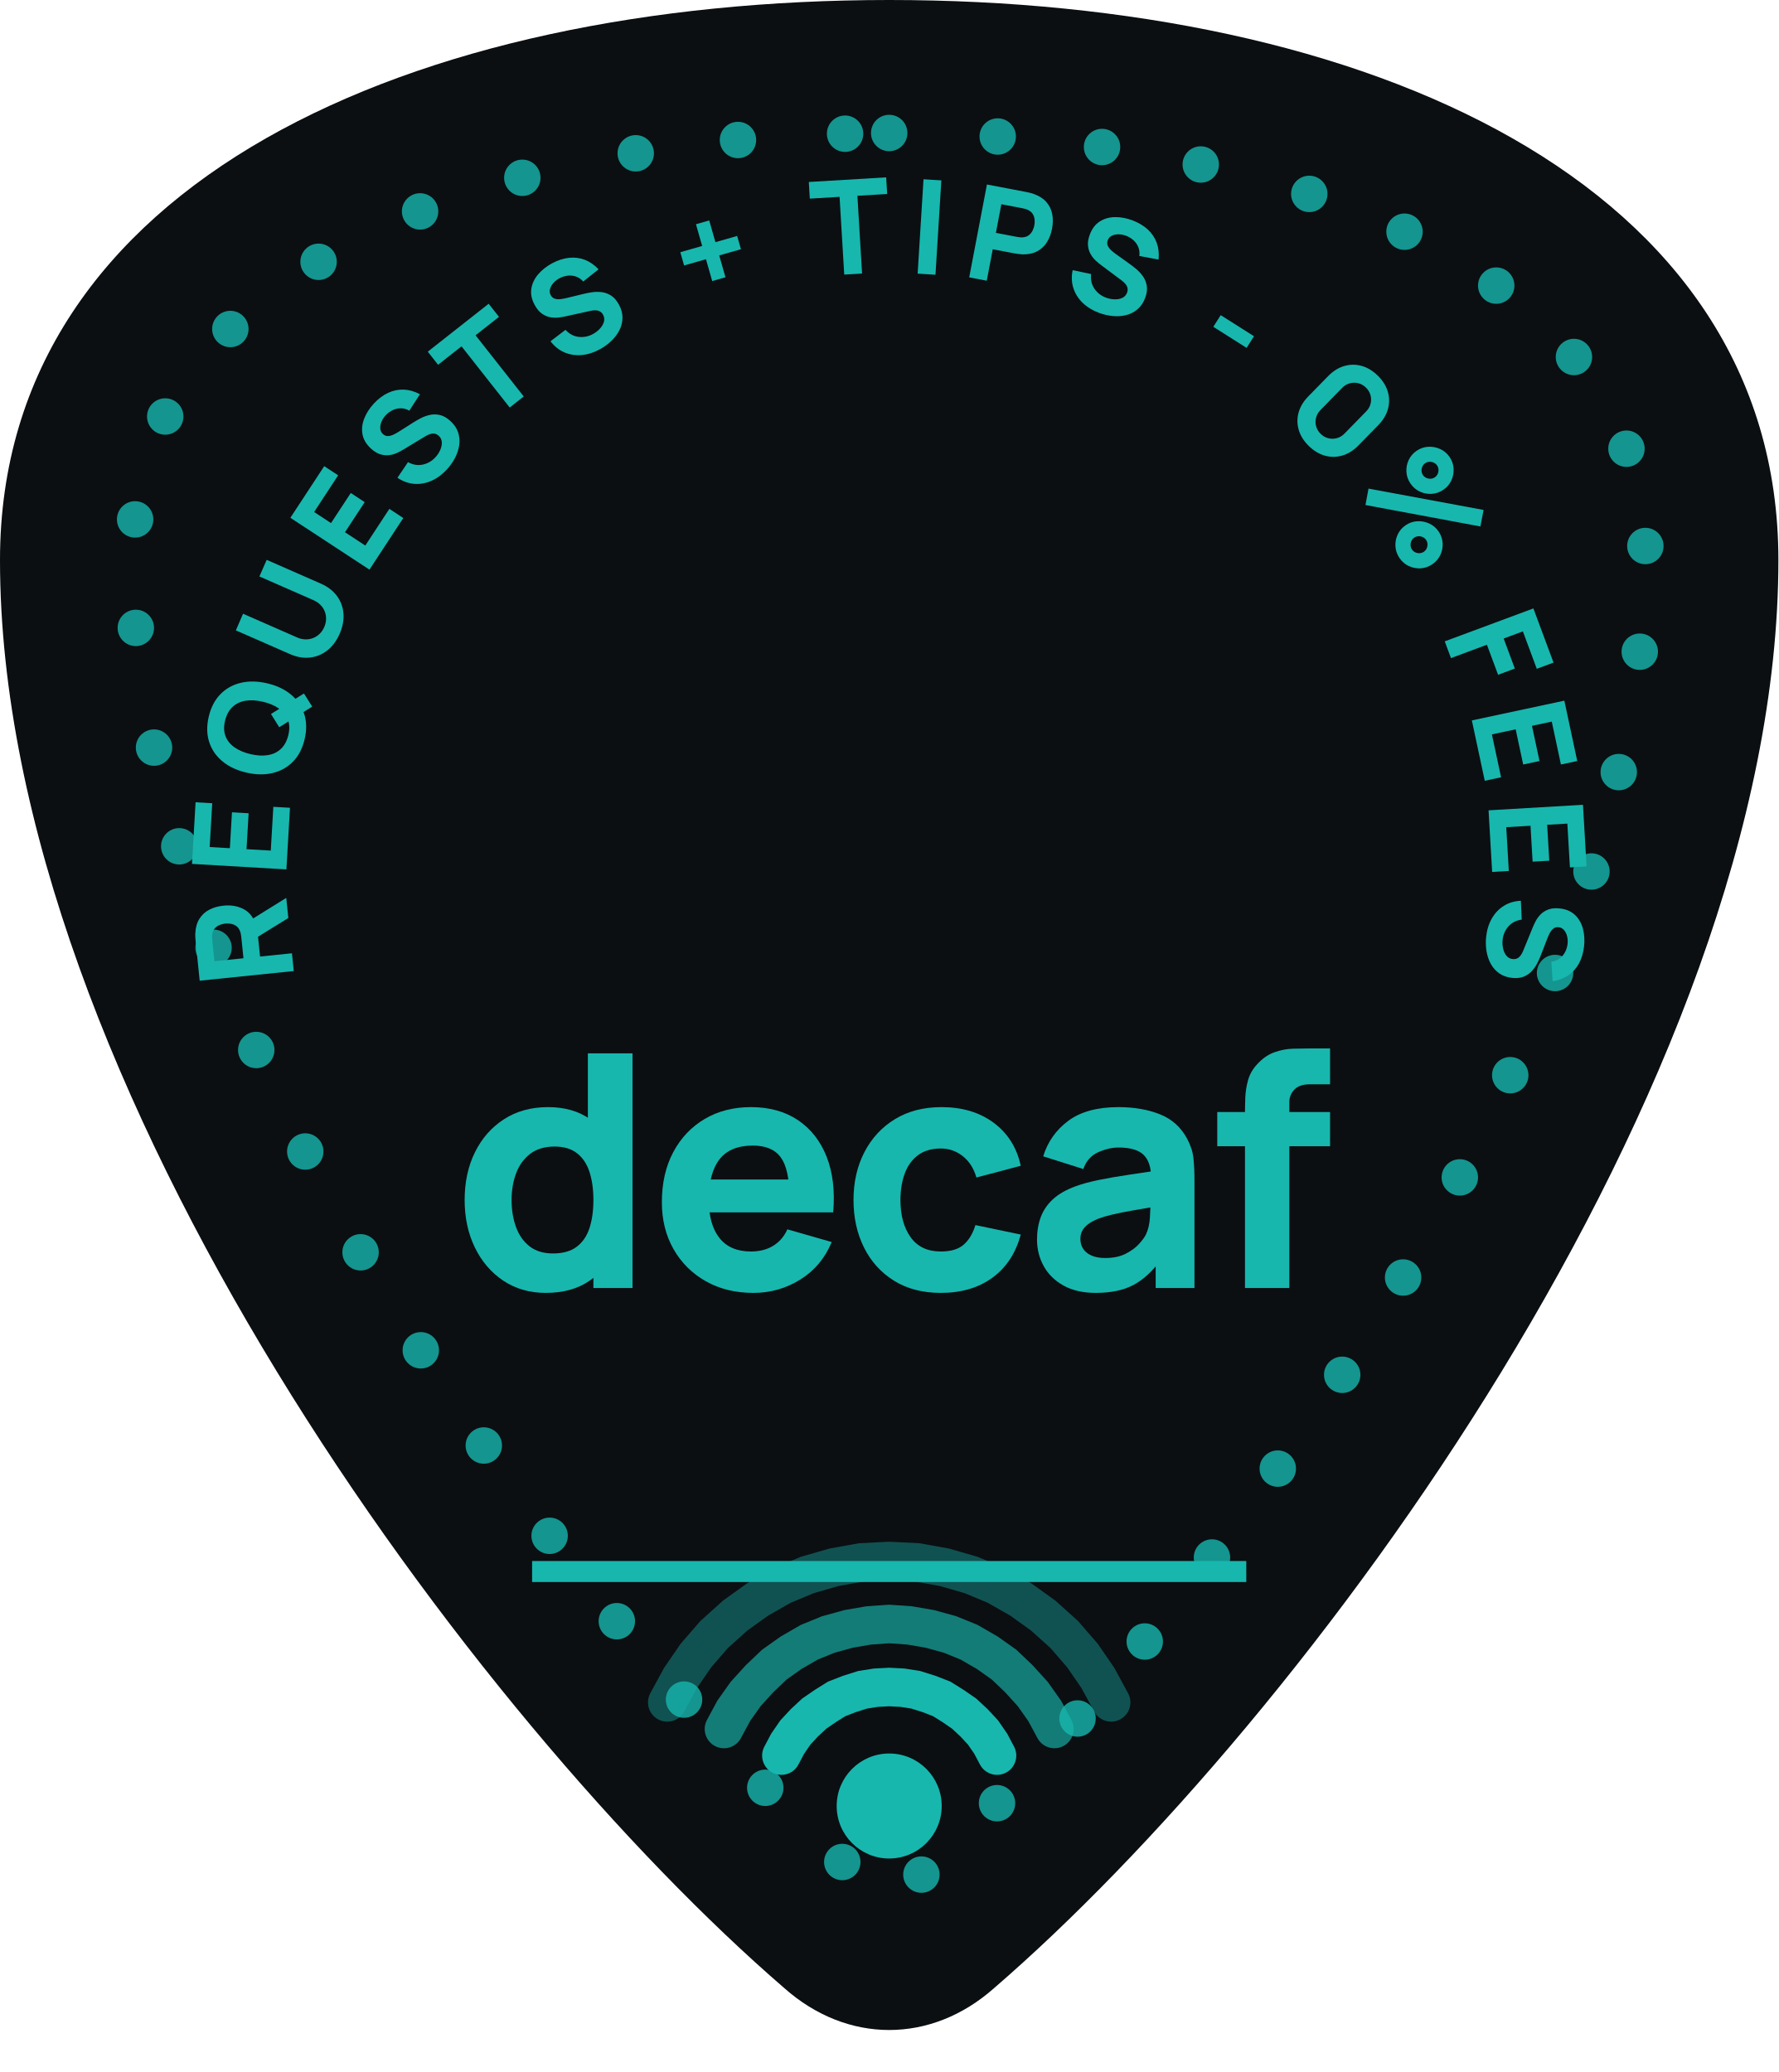
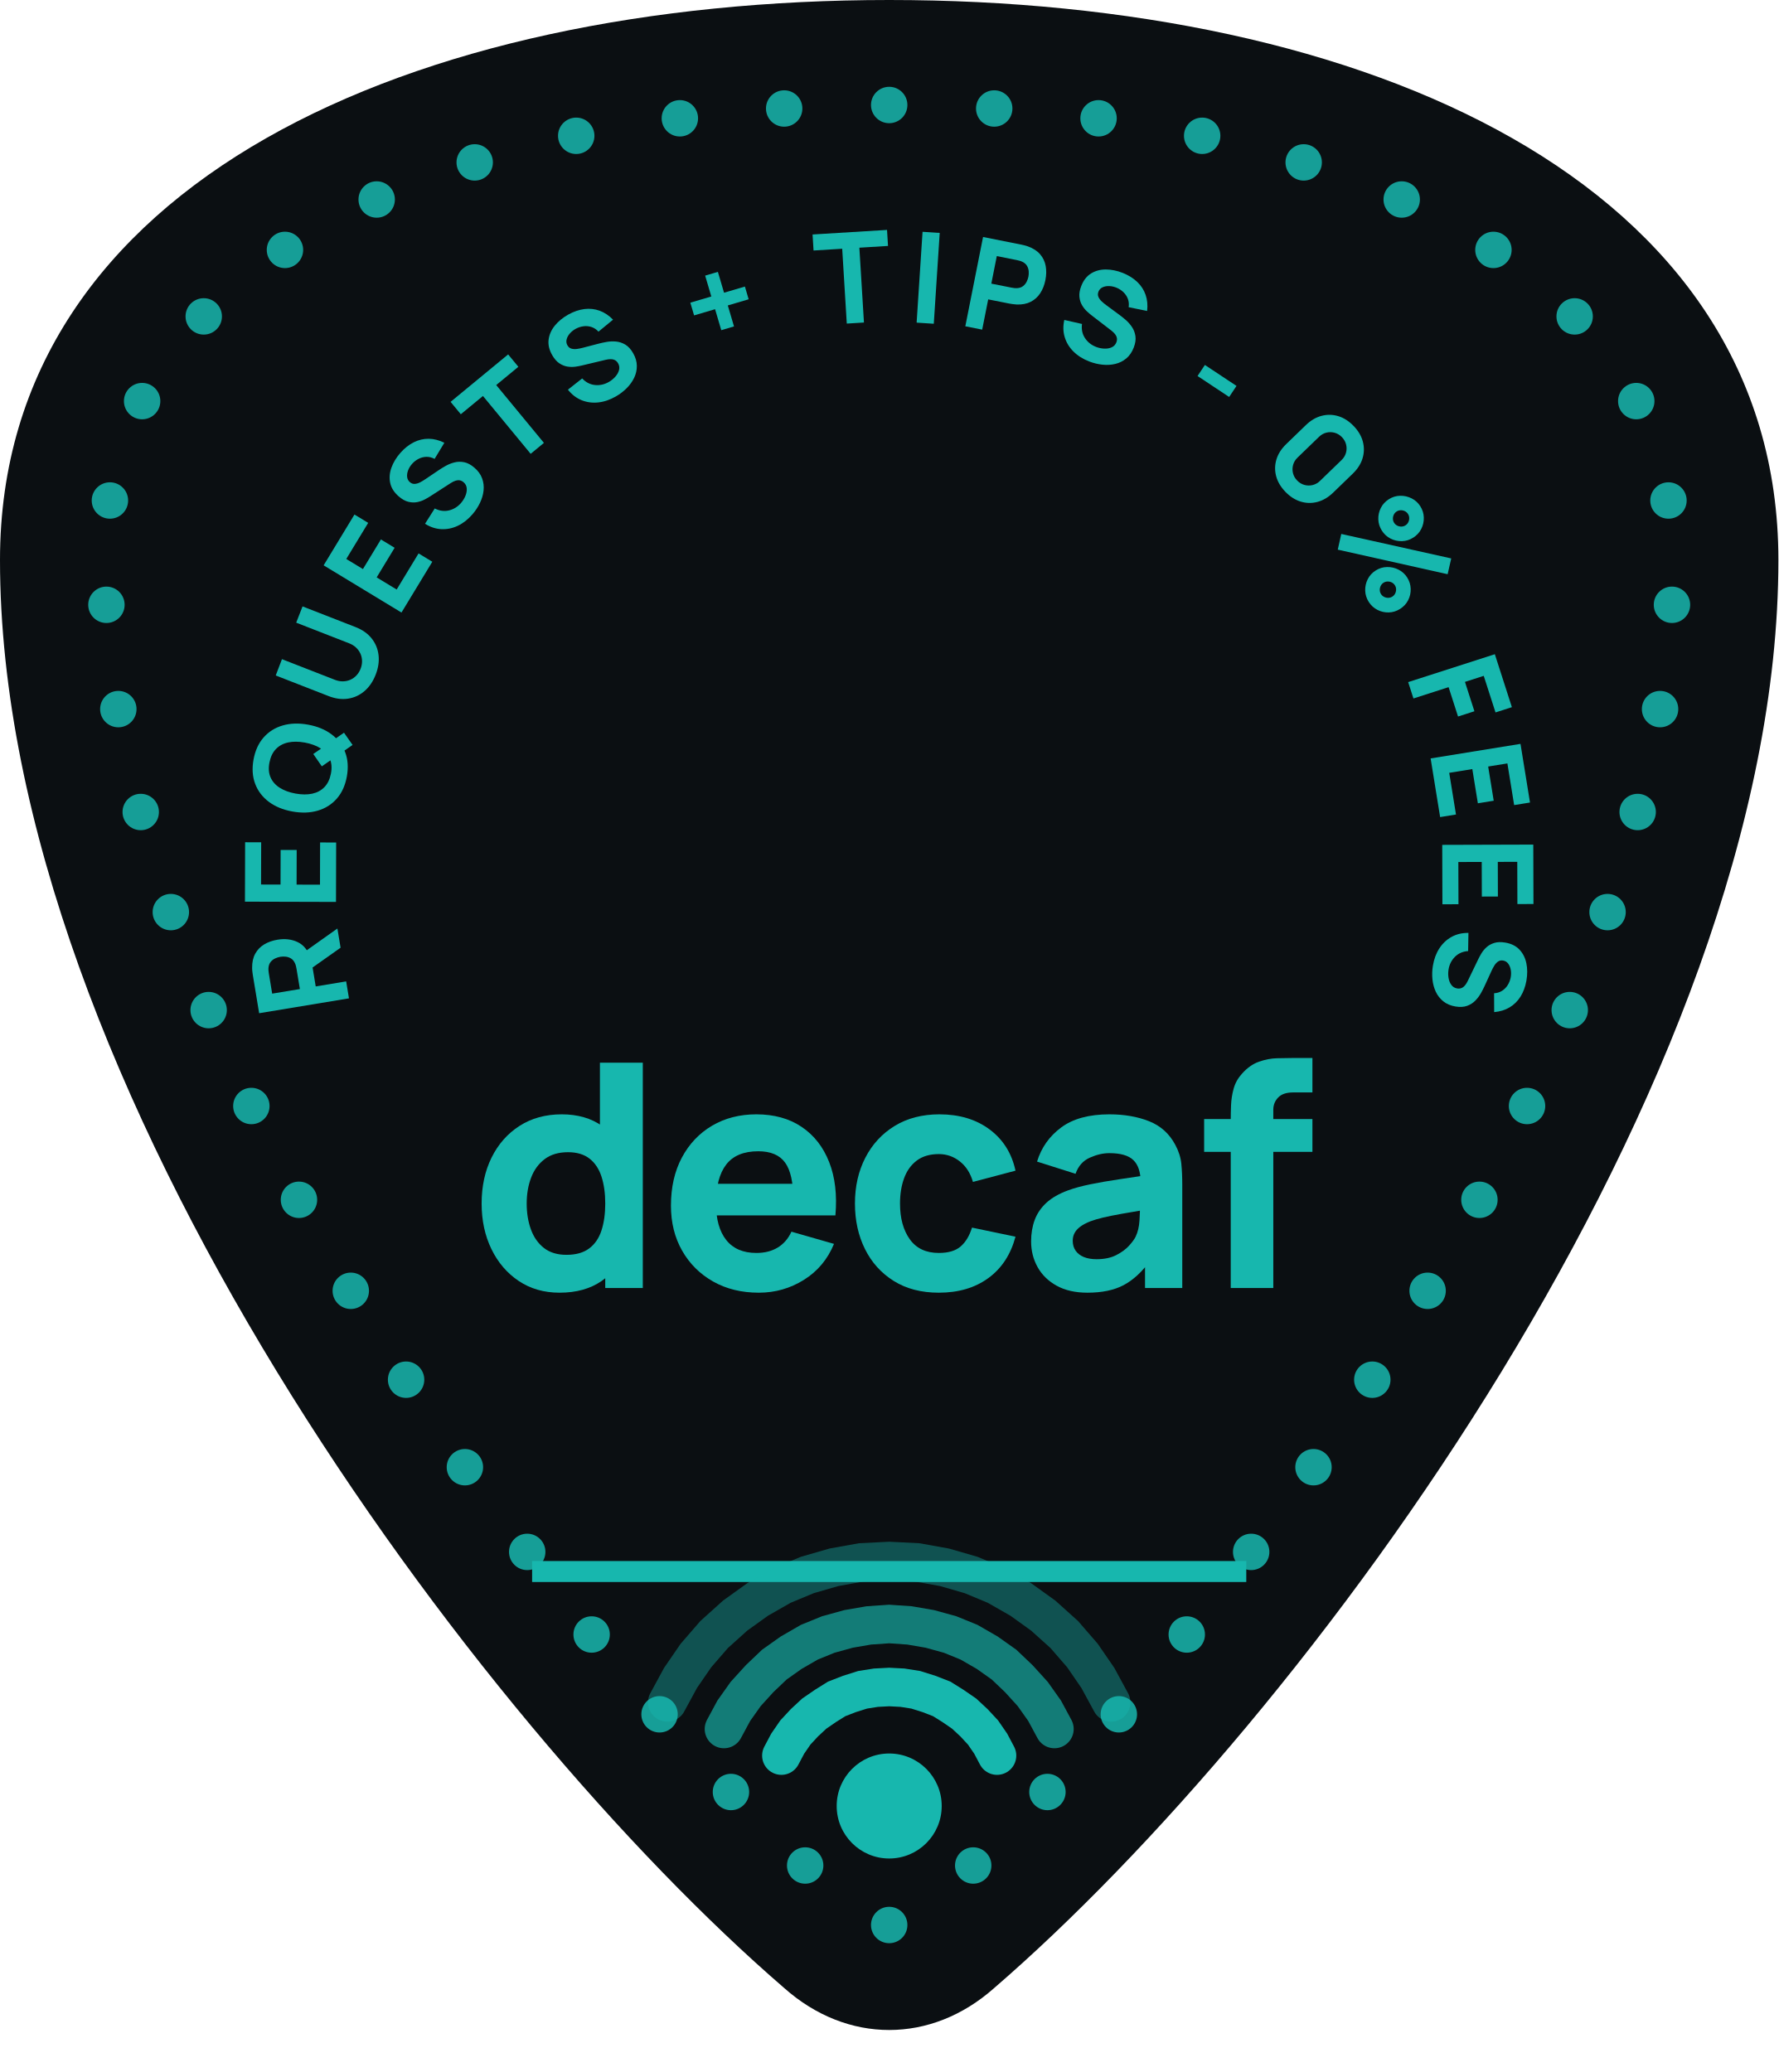
<svg xmlns="http://www.w3.org/2000/svg" viewBox="0 0 25.4 29.6" width="25.4mm" height="29.6mm">
  <defs>
    <clipPath id="pk">
      <path d="M 12.7 0.0 C 19.5 0.0 25.4 2.6 25.4 8.0 C 25.4 15.5 18.6 24.6 14.2 28.4 C 13.3 29.2 12.1 29.2 11.2 28.4 C 6.8 24.6 0.0 15.5 0.0 8.0 C 0.0 2.6 5.9 0.0 12.7 0.0 Z" />
    </clipPath>
  </defs>
  <path d="M 12.7 0.0 C 19.5 0.0 25.4 2.6 25.4 8.0 C 25.4 15.5 18.6 24.6 14.2 28.4 C 13.3 29.2 12.1 29.2 11.2 28.4 C 6.8 24.6 0.0 15.5 0.0 8.0 C 0.0 2.6 5.9 0.0 12.7 0.0 Z" fill="#0B0F12" />
  <g clip-path="url(#pk)">
-     <circle cx="12.70" cy="1.90" r="0.26" fill="#17B7AE" opacity="0.8" />
-     <circle cx="14.25" cy="1.95" r="0.26" fill="#17B7AE" opacity="0.8" />
-     <circle cx="15.74" cy="2.10" r="0.26" fill="#17B7AE" opacity="0.8" />
-     <circle cx="17.15" cy="2.35" r="0.26" fill="#17B7AE" opacity="0.8" />
-     <circle cx="18.70" cy="2.77" r="0.26" fill="#17B7AE" opacity="0.8" />
-     <circle cx="20.06" cy="3.31" r="0.26" fill="#17B7AE" opacity="0.8" />
-     <circle cx="21.37" cy="4.08" r="0.26" fill="#17B7AE" opacity="0.8" />
-     <circle cx="22.48" cy="5.10" r="0.26" fill="#17B7AE" opacity="0.8" />
-     <circle cx="23.23" cy="6.41" r="0.26" fill="#17B7AE" opacity="0.8" />
-     <circle cx="23.50" cy="7.80" r="0.26" fill="#17B7AE" opacity="0.8" />
-     <circle cx="23.42" cy="9.31" r="0.26" fill="#17B7AE" opacity="0.8" />
-     <circle cx="23.12" cy="11.03" r="0.26" fill="#17B7AE" opacity="0.8" />
-     <circle cx="22.73" cy="12.45" r="0.26" fill="#17B7AE" opacity="0.8" />
-     <circle cx="22.21" cy="13.90" r="0.26" fill="#17B7AE" opacity="0.8" />
-     <circle cx="21.57" cy="15.36" r="0.26" fill="#17B7AE" opacity="0.8" />
-     <circle cx="20.85" cy="16.82" r="0.26" fill="#17B7AE" opacity="0.8" />
-     <circle cx="20.04" cy="18.25" r="0.26" fill="#17B7AE" opacity="0.8" />
-     <circle cx="19.17" cy="19.64" r="0.26" fill="#17B7AE" opacity="0.8" />
-     <circle cx="18.25" cy="20.98" r="0.26" fill="#17B7AE" opacity="0.8" />
-     <circle cx="17.31" cy="22.25" r="0.26" fill="#17B7AE" opacity="0.8" />
-     <circle cx="16.35" cy="23.45" r="0.26" fill="#17B7AE" opacity="0.8" />
-     <circle cx="15.39" cy="24.55" r="0.26" fill="#17B7AE" opacity="0.8" />
-     <circle cx="14.24" cy="25.76" r="0.26" fill="#17B7AE" opacity="0.8" />
-     <circle cx="13.16" cy="26.78" r="0.26" fill="#17B7AE" opacity="0.8" />
-     <circle cx="12.03" cy="26.60" r="0.26" fill="#17B7AE" opacity="0.8" />
-     <circle cx="10.93" cy="25.54" r="0.26" fill="#17B7AE" opacity="0.8" />
-     <circle cx="9.77" cy="24.28" r="0.26" fill="#17B7AE" opacity="0.8" />
-     <circle cx="8.81" cy="23.16" r="0.26" fill="#17B7AE" opacity="0.8" />
-     <circle cx="7.85" cy="21.94" r="0.26" fill="#17B7AE" opacity="0.8" />
-     <circle cx="6.91" cy="20.65" r="0.26" fill="#17B7AE" opacity="0.8" />
-     <circle cx="6.01" cy="19.29" r="0.26" fill="#17B7AE" opacity="0.8" />
-     <circle cx="5.15" cy="17.89" r="0.26" fill="#17B7AE" opacity="0.8" />
-     <circle cx="4.36" cy="16.45" r="0.26" fill="#17B7AE" opacity="0.8" />
-     <circle cx="3.66" cy="15.00" r="0.26" fill="#17B7AE" opacity="0.8" />
-     <circle cx="3.05" cy="13.54" r="0.26" fill="#17B7AE" opacity="0.8" />
-     <circle cx="2.56" cy="12.09" r="0.26" fill="#17B7AE" opacity="0.8" />
-     <circle cx="2.20" cy="10.68" r="0.26" fill="#17B7AE" opacity="0.8" />
-     <circle cx="1.94" cy="8.97" r="0.26" fill="#17B7AE" opacity="0.8" />
-     <circle cx="1.93" cy="7.42" r="0.26" fill="#17B7AE" opacity="0.8" />
-     <circle cx="2.36" cy="5.95" r="0.26" fill="#17B7AE" opacity="0.8" />
-     <circle cx="3.29" cy="4.70" r="0.26" fill="#17B7AE" opacity="0.8" />
-     <circle cx="4.55" cy="3.74" r="0.26" fill="#17B7AE" opacity="0.8" />
-     <circle cx="6.00" cy="3.02" r="0.26" fill="#17B7AE" opacity="0.8" />
-     <circle cx="7.46" cy="2.54" r="0.26" fill="#17B7AE" opacity="0.8" />
-     <circle cx="9.08" cy="2.19" r="0.26" fill="#17B7AE" opacity="0.8" />
-     <circle cx="10.54" cy="2.00" r="0.26" fill="#17B7AE" opacity="0.8" />
-     <circle cx="12.07" cy="1.91" r="0.26" fill="#17B7AE" opacity="0.8" />
+     <circle cx="12.70" cy="1.50" r="0.26" fill="#17B7AE" opacity="0.85" />
+     <circle cx="14.20" cy="1.55" r="0.26" fill="#17B7AE" opacity="0.85" />
+     <circle cx="15.69" cy="1.69" r="0.26" fill="#17B7AE" opacity="0.85" />
+     <circle cx="17.17" cy="1.94" r="0.26" fill="#17B7AE" opacity="0.85" />
+     <circle cx="18.62" cy="2.32" r="0.26" fill="#17B7AE" opacity="0.85" />
+     <circle cx="20.02" cy="2.85" r="0.26" fill="#17B7AE" opacity="0.85" />
+     <circle cx="21.33" cy="3.57" r="0.26" fill="#17B7AE" opacity="0.85" />
+     <circle cx="22.49" cy="4.52" r="0.26" fill="#17B7AE" opacity="0.85" />
+     <circle cx="23.37" cy="5.73" r="0.26" fill="#17B7AE" opacity="0.85" />
+     <circle cx="23.83" cy="7.15" r="0.26" fill="#17B7AE" opacity="0.85" />
+     <circle cx="23.88" cy="8.64" r="0.26" fill="#17B7AE" opacity="0.85" />
+     <circle cx="23.71" cy="10.13" r="0.26" fill="#17B7AE" opacity="0.85" />
+     <circle cx="23.39" cy="11.60" r="0.26" fill="#17B7AE" opacity="0.85" />
+     <circle cx="22.96" cy="13.03" r="0.26" fill="#17B7AE" opacity="0.85" />
+     <circle cx="22.42" cy="14.43" r="0.26" fill="#17B7AE" opacity="0.85" />
+     <circle cx="21.81" cy="15.80" r="0.26" fill="#17B7AE" opacity="0.85" />
+     <circle cx="21.13" cy="17.14" r="0.26" fill="#17B7AE" opacity="0.85" />
+     <circle cx="20.39" cy="18.44" r="0.26" fill="#17B7AE" opacity="0.85" />
+     <circle cx="19.60" cy="19.71" r="0.26" fill="#17B7AE" opacity="0.85" />
+     <circle cx="18.76" cy="20.96" r="0.26" fill="#17B7AE" opacity="0.85" />
+     <circle cx="17.87" cy="22.17" r="0.26" fill="#17B7AE" opacity="0.85" />
+     <circle cx="16.95" cy="23.35" r="0.26" fill="#17B7AE" opacity="0.85" />
+     <circle cx="15.98" cy="24.49" r="0.26" fill="#17B7AE" opacity="0.85" />
+     <circle cx="14.96" cy="25.60" r="0.26" fill="#17B7AE" opacity="0.85" />
+     <circle cx="13.90" cy="26.65" r="0.26" fill="#17B7AE" opacity="0.85" />
+     <circle cx="12.70" cy="27.50" r="0.26" fill="#17B7AE" opacity="0.85" />
+     <circle cx="11.50" cy="26.65" r="0.26" fill="#17B7AE" opacity="0.85" />
+     <circle cx="10.44" cy="25.60" r="0.26" fill="#17B7AE" opacity="0.85" />
+     <circle cx="9.42" cy="24.49" r="0.26" fill="#17B7AE" opacity="0.85" />
+     <circle cx="8.45" cy="23.35" r="0.26" fill="#17B7AE" opacity="0.85" />
+     <circle cx="7.53" cy="22.17" r="0.26" fill="#17B7AE" opacity="0.85" />
+     <circle cx="6.64" cy="20.96" r="0.26" fill="#17B7AE" opacity="0.85" />
+     <circle cx="5.80" cy="19.71" r="0.26" fill="#17B7AE" opacity="0.85" />
+     <circle cx="5.01" cy="18.44" r="0.26" fill="#17B7AE" opacity="0.85" />
+     <circle cx="4.27" cy="17.14" r="0.26" fill="#17B7AE" opacity="0.85" />
+     <circle cx="3.59" cy="15.80" r="0.26" fill="#17B7AE" opacity="0.85" />
+     <circle cx="2.98" cy="14.43" r="0.26" fill="#17B7AE" opacity="0.85" />
+     <circle cx="2.44" cy="13.03" r="0.26" fill="#17B7AE" opacity="0.85" />
+     <circle cx="2.01" cy="11.60" r="0.26" fill="#17B7AE" opacity="0.85" />
+     <circle cx="1.69" cy="10.13" r="0.26" fill="#17B7AE" opacity="0.85" />
+     <circle cx="1.52" cy="8.64" r="0.26" fill="#17B7AE" opacity="0.85" />
+     <circle cx="1.57" cy="7.15" r="0.26" fill="#17B7AE" opacity="0.85" />
+     <circle cx="2.03" cy="5.73" r="0.26" fill="#17B7AE" opacity="0.85" />
+     <circle cx="2.91" cy="4.52" r="0.26" fill="#17B7AE" opacity="0.85" />
+     <circle cx="4.07" cy="3.57" r="0.26" fill="#17B7AE" opacity="0.85" />
+     <circle cx="5.38" cy="2.85" r="0.26" fill="#17B7AE" opacity="0.85" />
+     <circle cx="6.78" cy="2.32" r="0.26" fill="#17B7AE" opacity="0.85" />
+     <circle cx="8.23" cy="1.94" r="0.26" fill="#17B7AE" opacity="0.85" />
+     <circle cx="9.71" cy="1.69" r="0.26" fill="#17B7AE" opacity="0.85" />
+     <circle cx="11.20" cy="1.55" r="0.26" fill="#17B7AE" opacity="0.85" />
    <rect x="7.6" y="22.3" width="10.2" height="0.3" fill="#17B7AE" />
    <path d="M11.16 25.08 L11.25 24.91 L11.36 24.75 L11.49 24.61 L11.63 24.48 L11.79 24.37 L11.95 24.27 L12.13 24.20 L12.32 24.14 L12.51 24.11 L12.70 24.10 L12.89 24.11 L13.08 24.14 L13.27 24.20 L13.45 24.27 L13.61 24.37 L13.77 24.48 L13.91 24.61 L14.04 24.75 L14.15 24.91 L14.24 25.08" fill="none" stroke="#17B7AE" stroke-width="0.55" stroke-linecap="round" opacity="1.0" />
    <path d="M10.34 24.70 L10.48 24.44 L10.65 24.20 L10.85 23.98 L11.06 23.78 L11.30 23.61 L11.56 23.46 L11.83 23.35 L12.12 23.27 L12.41 23.22 L12.70 23.20 L12.99 23.22 L13.28 23.27 L13.57 23.35 L13.84 23.46 L14.10 23.61 L14.34 23.78 L14.55 23.98 L14.75 24.20 L14.92 24.44 L15.06 24.70" fill="none" stroke="#17B7AE" stroke-width="0.55" stroke-linecap="round" opacity="0.65" />
    <path d="M9.53 24.32 L9.72 23.97 L9.94 23.65 L10.20 23.35 L10.50 23.08 L10.82 22.85 L11.17 22.65 L11.53 22.50 L11.91 22.39 L12.30 22.32 L12.70 22.30 L13.10 22.32 L13.49 22.39 L13.87 22.50 L14.23 22.65 L14.58 22.85 L14.90 23.08 L15.20 23.35 L15.46 23.65 L15.68 23.97 L15.87 24.32" fill="none" stroke="#17B7AE" stroke-width="0.55" stroke-linecap="round" opacity="0.4" />
    <circle cx="12.7" cy="25.8" r="0.75" fill="#17B7AE" />
-     <g transform="translate(4.145 13.378) rotate(-95.86)" opacity="1.0">
-       <path transform="translate(-0.628 0) scale(0.000938 -0.000938)" d="M140 0V1440H748Q769 1440 804.5 1438.5Q840 1437 868 1432Q997 1412 1079.5 1347.0Q1162 1282 1201.0 1183.5Q1240 1085 1240 964Q1240 783 1150.0 654.5Q1060 526 868 496L748 488H412V0ZM952 0 668 586 948 640 1260 0ZM412 742H736Q757 742 782.0 744.0Q807 746 828 752Q883 767 913.0 802.5Q943 838 954.5 881.5Q966 925 966 964Q966 1003 954.5 1046.5Q943 1090 913.0 1125.5Q883 1161 828 1176Q807 1182 782.0 1184.0Q757 1186 736 1186H412Z" fill="#17B7AE" />
+     <g transform="translate(4.906 13.790) rotate(-99.40)" opacity="1.0">
+       <path transform="translate(-0.605 0) scale(0.000903 -0.000903)" d="M140 0V1440H748Q769 1440 804.5 1438.5Q840 1437 868 1432Q997 1412 1079.5 1347.0Q1162 1282 1201.0 1183.5Q1240 1085 1240 964Q1240 783 1150.0 654.5Q1060 526 868 496L748 488H412V0ZM952 0 668 586 948 640 1260 0ZM412 742H736Q757 742 782.0 744.0Q807 746 828 752Q883 767 913.0 802.5Q943 838 954.5 881.5Q966 925 966 964Q966 1003 954.5 1046.5Q943 1090 913.0 1125.5Q883 1161 828 1176Q807 1182 782.0 1184.0Q757 1186 736 1186H412Z" fill="#17B7AE" />
    </g>
-     <g transform="translate(4.115 11.999) rotate(-86.66)" opacity="1.0">
-       <path transform="translate(-0.553 0) scale(0.000938 -0.000938)" d="M140 0V1440H1080V1186H412V878H960V624H412V254H1080V0Z" fill="#17B7AE" />
+     <g transform="translate(4.800 12.478) rotate(-89.84)" opacity="1.0">
+       <path transform="translate(-0.533 0) scale(0.000903 -0.000903)" d="M140 0V1440H1080V1186H412V878H960V624H412V254H1080V0Z" fill="#17B7AE" />
    </g>
-     <g transform="translate(4.324 10.552) rotate(-76.91)" opacity="1.0">
-       <path transform="translate(-0.711 0) scale(0.000938 -0.000938)" d="M1266 -30 846 388 1014 556 1432 138ZM758 -30Q542 -30 385.5 64.0Q229 158 144.5 327.0Q60 496 60 720Q60 944 144.5 1113.0Q229 1282 385.5 1376.0Q542 1470 758 1470Q974 1470 1130.5 1376.0Q1287 1282 1371.5 1113.0Q1456 944 1456 720Q1456 496 1371.5 327.0Q1287 158 1130.5 64.0Q974 -30 758 -30ZM758 226Q895 224 986.0 285.0Q1077 346 1122.5 458.0Q1168 570 1168 720Q1168 870 1122.5 980.0Q1077 1090 986.0 1151.0Q895 1212 758 1214Q621 1216 530.0 1155.0Q439 1094 393.5 982.0Q348 870 348 720Q348 570 393.5 460.0Q439 350 530.0 289.0Q621 228 758 226Z" fill="#17B7AE" />
+     <g transform="translate(4.927 11.089) rotate(-79.71)" opacity="1.0">
+       <path transform="translate(-0.684 0) scale(0.000903 -0.000903)" d="M1266 -30 846 388 1014 556 1432 138ZM758 -30Q542 -30 385.5 64.0Q229 158 144.5 327.0Q60 496 60 720Q60 944 144.5 1113.0Q229 1282 385.5 1376.0Q542 1470 758 1470Q974 1470 1130.5 1376.0Q1287 1282 1371.5 1113.0Q1456 944 1456 720Q1456 496 1371.5 327.0Q1287 158 1130.5 64.0Q974 -30 758 -30ZM758 226Q895 224 986.0 285.0Q1077 346 1122.5 458.0Q1168 570 1168 720Q1168 870 1122.5 980.0Q1077 1090 986.0 1151.0Q895 1212 758 1214Q621 1216 530.0 1155.0Q439 1094 393.5 982.0Q348 870 348 720Q348 570 393.5 460.0Q439 350 530.0 289.0Q621 228 758 226Z" fill="#17B7AE" />
    </g>
-     <g transform="translate(4.825 9.044) rotate(-66.31)" opacity="1.0">
-       <path transform="translate(-0.681 0) scale(0.000938 -0.000938)" d="M726 -30Q552 -30 420.0 40.5Q288 111 214.0 239.0Q140 367 140 540V1438L416 1440V542Q416 471 440.0 413.0Q464 355 506.5 313.0Q549 271 605.5 248.5Q662 226 726 226Q792 226 848.5 249.0Q905 272 947.0 314.0Q989 356 1012.5 414.0Q1036 472 1036 542V1440H1312V540Q1312 367 1238.0 239.0Q1164 111 1032.0 40.5Q900 -30 726 -30Z" fill="#17B7AE" />
+     <g transform="translate(5.340 9.629) rotate(-68.69)" opacity="1.0">
+       <path transform="translate(-0.655 0) scale(0.000903 -0.000903)" d="M726 -30Q552 -30 420.0 40.5Q288 111 214.0 239.0Q140 367 140 540V1438L416 1440V542Q416 471 440.0 413.0Q464 355 506.5 313.0Q549 271 605.5 248.5Q662 226 726 226Q792 226 848.5 249.0Q905 272 947.0 314.0Q989 356 1012.5 414.0Q1036 472 1036 542V1440H1312V540Q1312 367 1238.0 239.0Q1164 111 1032.0 40.5Q900 -30 726 -30Z" fill="#17B7AE" />
    </g>
-     <g transform="translate(5.508 7.785) rotate(-56.75)" opacity="1.0">
-       <path transform="translate(-0.553 0) scale(0.000938 -0.000938)" d="M140 0V1440H1080V1186H412V878H960V624H412V254H1080V0Z" fill="#17B7AE" />
+     <g transform="translate(5.945 8.403) rotate(-58.76)" opacity="1.0">
+       <path transform="translate(-0.533 0) scale(0.000903 -0.000903)" d="M140 0V1440H1080V1186H412V878H960V624H412V254H1080V0Z" fill="#17B7AE" />
    </g>
-     <g transform="translate(6.355 6.695) rotate(-47.55)" opacity="1.0">
-       <path transform="translate(-0.629 0) scale(0.000938 -0.000938)" d="M684 -30Q524 -30 395.5 26.5Q267 83 184.5 188.5Q102 294 80 440L364 482Q394 358 488.0 291.0Q582 224 702 224Q769 224 832.0 245.0Q895 266 935.5 307.0Q976 348 976 408Q976 430 969.5 450.5Q963 471 948.0 489.0Q933 507 905.5 523.0Q878 539 836 552L462 662Q420 674 364.5 696.0Q309 718 257.0 759.0Q205 800 170.5 867.5Q136 935 136 1038Q136 1183 209.0 1279.0Q282 1375 404.0 1422.0Q526 1469 674 1468Q823 1466 940.0 1417.0Q1057 1368 1136.0 1274.5Q1215 1181 1250 1046L956 996Q940 1066 897.0 1114.0Q854 1162 794.5 1187.0Q735 1212 670 1214Q606 1216 549.5 1196.5Q493 1177 457.5 1140.0Q422 1103 422 1052Q422 1005 451.0 975.5Q480 946 524.0 928.0Q568 910 614 898L864 830Q920 815 988.0 790.5Q1056 766 1118.5 722.5Q1181 679 1221.5 608.0Q1262 537 1262 428Q1262 312 1213.5 225.5Q1165 139 1083.0 82.5Q1001 26 897.5 -2.0Q794 -30 684 -30Z" fill="#17B7AE" />
+     <g transform="translate(6.720 7.338) rotate(-49.20)" opacity="1.0">
+       <path transform="translate(-0.606 0) scale(0.000903 -0.000903)" d="M684 -30Q524 -30 395.5 26.5Q267 83 184.5 188.5Q102 294 80 440L364 482Q394 358 488.0 291.0Q582 224 702 224Q769 224 832.0 245.0Q895 266 935.5 307.0Q976 348 976 408Q976 430 969.5 450.5Q963 471 948.0 489.0Q933 507 905.5 523.0Q878 539 836 552L462 662Q420 674 364.5 696.0Q309 718 257.0 759.0Q205 800 170.5 867.5Q136 935 136 1038Q136 1183 209.0 1279.0Q282 1375 404.0 1422.0Q526 1469 674 1468Q823 1466 940.0 1417.0Q1057 1368 1136.0 1274.5Q1215 1181 1250 1046L956 996Q940 1066 897.0 1114.0Q854 1162 794.5 1187.0Q735 1212 670 1214Q606 1216 549.5 1196.5Q493 1177 457.5 1140.0Q422 1103 422 1052Q422 1005 451.0 975.5Q480 946 524.0 928.0Q568 910 614 898L864 830Q920 815 988.0 790.5Q1056 766 1118.5 722.5Q1181 679 1221.5 608.0Q1262 537 1262 428Q1262 312 1213.5 225.5Q1165 139 1083.0 82.5Q1001 26 897.5 -2.0Q794 -30 684 -30Z" fill="#17B7AE" />
    </g>
-     <g transform="translate(7.380 5.743) rotate(-38.21)" opacity="1.0">
-       <path transform="translate(-0.572 0) scale(0.000938 -0.000938)" d="M474 0V1186H20V1440H1200V1186H746V0Z" fill="#17B7AE" />
+     <g transform="translate(7.674 6.405) rotate(-39.51)" opacity="1.0">
+       <path transform="translate(-0.551 0) scale(0.000903 -0.000903)" d="M474 0V1186H20V1440H1200V1186H746V0Z" fill="#17B7AE" />
    </g>
-     <g transform="translate(8.547 4.969) rotate(-28.88)" opacity="1.0">
-       <path transform="translate(-0.629 0) scale(0.000938 -0.000938)" d="M684 -30Q524 -30 395.5 26.5Q267 83 184.5 188.5Q102 294 80 440L364 482Q394 358 488.0 291.0Q582 224 702 224Q769 224 832.0 245.0Q895 266 935.5 307.0Q976 348 976 408Q976 430 969.5 450.5Q963 471 948.0 489.0Q933 507 905.5 523.0Q878 539 836 552L462 662Q420 674 364.5 696.0Q309 718 257.0 759.0Q205 800 170.5 867.5Q136 935 136 1038Q136 1183 209.0 1279.0Q282 1375 404.0 1422.0Q526 1469 674 1468Q823 1466 940.0 1417.0Q1057 1368 1136.0 1274.5Q1215 1181 1250 1046L956 996Q940 1066 897.0 1114.0Q854 1162 794.5 1187.0Q735 1212 670 1214Q606 1216 549.5 1196.5Q493 1177 457.5 1140.0Q422 1103 422 1052Q422 1005 451.0 975.5Q480 946 524.0 928.0Q568 910 614 898L864 830Q920 815 988.0 790.5Q1056 766 1118.5 722.5Q1181 679 1221.5 608.0Q1262 537 1262 428Q1262 312 1213.5 225.5Q1165 139 1083.0 82.5Q1001 26 897.5 -2.0Q794 -30 684 -30Z" fill="#17B7AE" />
+     <g transform="translate(8.772 5.646) rotate(-29.82)" opacity="1.0">
+       <path transform="translate(-0.606 0) scale(0.000903 -0.000903)" d="M684 -30Q524 -30 395.5 26.5Q267 83 184.5 188.5Q102 294 80 440L364 482Q394 358 488.0 291.0Q582 224 702 224Q769 224 832.0 245.0Q895 266 935.5 307.0Q976 348 976 408Q976 430 969.5 450.5Q963 471 948.0 489.0Q933 507 905.5 523.0Q878 539 836 552L462 662Q420 674 364.5 696.0Q309 718 257.0 759.0Q205 800 170.5 867.5Q136 935 136 1038Q136 1183 209.0 1279.0Q282 1375 404.0 1422.0Q526 1469 674 1468Q823 1466 940.0 1417.0Q1057 1368 1136.0 1274.5Q1215 1181 1250 1046L956 996Q940 1066 897.0 1114.0Q854 1162 794.5 1187.0Q735 1212 670 1214Q606 1216 549.5 1196.5Q493 1177 457.5 1140.0Q422 1103 422 1052Q422 1005 451.0 975.5Q480 946 524.0 928.0Q568 910 614 898L864 830Q920 815 988.0 790.5Q1056 766 1118.5 722.5Q1181 679 1221.5 608.0Q1262 537 1262 428Q1262 312 1213.5 225.5Q1165 139 1083.0 82.5Q1001 26 897.5 -2.0Q794 -30 684 -30Z" fill="#17B7AE" />
    </g>
-     <g transform="translate(10.335 4.232) rotate(-15.96)" opacity="1.0">
-       <path transform="translate(-0.534 0) scale(0.000938 -0.000938)" d="M466 270V616H120V826H466V1170H676V826H1020V616H676V270Z" fill="#17B7AE" />
+     <g transform="translate(10.461 4.924) rotate(-16.46)" opacity="1.0">
+       <path transform="translate(-0.515 0) scale(0.000903 -0.000903)" d="M466 270V616H120V826H466V1170H676V826H1020V616H676V270Z" fill="#17B7AE" />
    </g>
-     <g transform="translate(12.185 3.915) rotate(-3.43)" opacity="1.0">
-       <path transform="translate(-0.572 0) scale(0.000938 -0.000938)" d="M474 0V1186H20V1440H1200V1186H746V0Z" fill="#17B7AE" />
+     <g transform="translate(12.217 4.615) rotate(-3.51)" opacity="1.0">
+       <path transform="translate(-0.551 0) scale(0.000903 -0.000903)" d="M474 0V1186H20V1440H1200V1186H746V0Z" fill="#17B7AE" />
    </g>
-     <g transform="translate(13.234 3.917) rotate(3.56)" opacity="1.0">
-       <path transform="translate(-0.278 0) scale(0.000938 -0.000938)" d="M160 0V1440H432V0Z" fill="#17B7AE" />
+     <g transform="translate(13.214 4.617) rotate(3.73)" opacity="1.0">
+       <path transform="translate(-0.267 0) scale(0.000903 -0.000903)" d="M160 0V1440H432V0Z" fill="#17B7AE" />
    </g>
-     <g transform="translate(14.312 4.052) rotate(10.80)" opacity="1.0">
-       <path transform="translate(-0.609 0) scale(0.000938 -0.000938)" d="M140 0V1440H748Q769 1440 804.5 1438.5Q840 1437 868 1432Q997 1412 1079.5 1347.0Q1162 1282 1201.0 1183.5Q1240 1085 1240 964Q1240 843 1200.5 744.5Q1161 646 1078.5 581.0Q996 516 868 496Q840 492 804.0 490.0Q768 488 748 488H412V0ZM412 742H736Q757 742 782.0 744.0Q807 746 828 752Q883 767 913.0 802.5Q943 838 954.5 881.5Q966 925 966 964Q966 1003 954.5 1046.5Q943 1090 913.0 1125.5Q883 1161 828 1176Q807 1182 782.0 1184.0Q757 1186 736 1186H412Z" fill="#17B7AE" />
+     <g transform="translate(14.239 4.751) rotate(11.23)" opacity="1.0">
+       <path transform="translate(-0.587 0) scale(0.000903 -0.000903)" d="M140 0V1440H748Q769 1440 804.5 1438.5Q840 1437 868 1432Q997 1412 1079.5 1347.0Q1162 1282 1201.0 1183.5Q1240 1085 1240 964Q1240 843 1200.5 744.5Q1161 646 1078.5 581.0Q996 516 868 496Q840 492 804.0 490.0Q768 488 748 488H412V0ZM412 742H736Q757 742 782.0 744.0Q807 746 828 752Q883 767 913.0 802.5Q943 838 954.5 881.5Q966 925 966 964Q966 1003 954.5 1046.5Q943 1090 913.0 1125.5Q883 1161 828 1176Q807 1182 782.0 1184.0Q757 1186 736 1186H412Z" fill="#17B7AE" />
    </g>
-     <g transform="translate(15.696 4.439) rotate(20.38)" opacity="1.0">
-       <path transform="translate(-0.629 0) scale(0.000938 -0.000938)" d="M684 -30Q524 -30 395.5 26.5Q267 83 184.5 188.5Q102 294 80 440L364 482Q394 358 488.0 291.0Q582 224 702 224Q769 224 832.0 245.0Q895 266 935.5 307.0Q976 348 976 408Q976 430 969.5 450.5Q963 471 948.0 489.0Q933 507 905.5 523.0Q878 539 836 552L462 662Q420 674 364.5 696.0Q309 718 257.0 759.0Q205 800 170.5 867.5Q136 935 136 1038Q136 1183 209.0 1279.0Q282 1375 404.0 1422.0Q526 1469 674 1468Q823 1466 940.0 1417.0Q1057 1368 1136.0 1274.5Q1215 1181 1250 1046L956 996Q940 1066 897.0 1114.0Q854 1162 794.5 1187.0Q735 1212 670 1214Q606 1216 549.5 1196.5Q493 1177 457.5 1140.0Q422 1103 422 1052Q422 1005 451.0 975.5Q480 946 524.0 928.0Q568 910 614 898L864 830Q920 815 988.0 790.5Q1056 766 1118.5 722.5Q1181 679 1221.5 608.0Q1262 537 1262 428Q1262 312 1213.5 225.5Q1165 139 1083.0 82.5Q1001 26 897.5 -2.0Q794 -30 684 -30Z" fill="#17B7AE" />
+     <g transform="translate(15.555 5.134) rotate(21.19)" opacity="1.0">
+       <path transform="translate(-0.606 0) scale(0.000903 -0.000903)" d="M684 -30Q524 -30 395.5 26.5Q267 83 184.5 188.5Q102 294 80 440L364 482Q394 358 488.0 291.0Q582 224 702 224Q769 224 832.0 245.0Q895 266 935.5 307.0Q976 348 976 408Q976 430 969.5 450.5Q963 471 948.0 489.0Q933 507 905.5 523.0Q878 539 836 552L462 662Q420 674 364.5 696.0Q309 718 257.0 759.0Q205 800 170.5 867.5Q136 935 136 1038Q136 1183 209.0 1279.0Q282 1375 404.0 1422.0Q526 1469 674 1468Q823 1466 940.0 1417.0Q1057 1368 1136.0 1274.5Q1215 1181 1250 1046L956 996Q940 1066 897.0 1114.0Q854 1162 794.5 1187.0Q735 1212 670 1214Q606 1216 549.5 1196.5Q493 1177 457.5 1140.0Q422 1103 422 1052Q422 1005 451.0 975.5Q480 946 524.0 928.0Q568 910 614 898L864 830Q920 815 988.0 790.5Q1056 766 1118.5 722.5Q1181 679 1221.5 608.0Q1262 537 1262 428Q1262 312 1213.5 225.5Q1165 139 1083.0 82.5Q1001 26 897.5 -2.0Q794 -30 684 -30Z" fill="#17B7AE" />
    </g>
-     <g transform="translate(17.303 5.236) rotate(32.36)" opacity="1.0">
-       <path transform="translate(-0.394 0) scale(0.000938 -0.000938)" d="M120 526V736H720V526Z" fill="#17B7AE" />
+     <g transform="translate(17.067 5.917) rotate(33.56)" opacity="1.0">
+       <path transform="translate(-0.379 0) scale(0.000903 -0.000903)" d="M120 526V736H720V526Z" fill="#17B7AE" />
    </g>
-     <g transform="translate(18.713 6.351) rotate(44.36)" opacity="1.0">
-       <path transform="translate(-0.632 0) scale(0.000938 -0.000938)" d="M674 -30Q514 -30 394.0 37.0Q274 104 207.0 224.0Q140 344 140 504V936Q140 1096 207.0 1216.0Q274 1336 394.0 1403.0Q514 1470 674 1470Q834 1470 954.0 1403.0Q1074 1336 1141.0 1216.0Q1208 1096 1208 936V504Q1208 344 1141.0 224.0Q1074 104 954.0 37.0Q834 -30 674 -30ZM674 228Q746 228 804.0 262.0Q862 296 896.0 354.0Q930 412 930 484V958Q930 1030 896.0 1088.0Q862 1146 804.0 1180.0Q746 1214 674 1214Q602 1214 544.0 1180.0Q486 1146 452.0 1088.0Q418 1030 418 958V484Q418 412 452.0 354.0Q486 296 544.0 262.0Q602 228 674 228Z" fill="#17B7AE" />
+     <g transform="translate(18.378 7.007) rotate(45.95)" opacity="1.0">
+       <path transform="translate(-0.608 0) scale(0.000903 -0.000903)" d="M674 -30Q514 -30 394.0 37.0Q274 104 207.0 224.0Q140 344 140 504V936Q140 1096 207.0 1216.0Q274 1336 394.0 1403.0Q514 1470 674 1470Q834 1470 954.0 1403.0Q1074 1336 1141.0 1216.0Q1208 1096 1208 936V504Q1208 344 1141.0 224.0Q1074 104 954.0 37.0Q834 -30 674 -30ZM674 228Q746 228 804.0 262.0Q862 296 896.0 354.0Q930 412 930 484V958Q930 1030 896.0 1088.0Q862 1146 804.0 1180.0Q746 1214 674 1214Q602 1214 544.0 1180.0Q486 1146 452.0 1088.0Q418 1030 418 958V484Q418 412 452.0 354.0Q486 296 544.0 262.0Q602 228 674 228Z" fill="#17B7AE" />
    </g>
-     <g transform="translate(19.789 7.632) rotate(55.52)" opacity="1.0">
-       <path transform="translate(-0.844 0) scale(0.000938 -0.000938)" d="M360 0 180 180 1440 1440 1620 1258ZM1320 -30Q1221 -30 1139.5 18.5Q1058 67 1009.0 148.5Q960 230 960 330Q960 428 1010.0 510.0Q1060 592 1142.0 641.0Q1224 690 1320 690Q1419 690 1501.0 641.5Q1583 593 1631.5 511.5Q1680 430 1680 330Q1680 230 1631.5 148.5Q1583 67 1501.0 18.5Q1419 -30 1320 -30ZM1320 200Q1355 200 1384.5 218.0Q1414 236 1432.0 265.5Q1450 295 1450 330Q1450 365 1432.0 394.5Q1414 424 1384.5 442.0Q1355 460 1320 460Q1285 460 1255.5 442.0Q1226 424 1208.0 394.5Q1190 365 1190 330Q1190 295 1208.0 265.5Q1226 236 1255.5 218.0Q1285 200 1320 200ZM480 750Q381 750 299.0 798.5Q217 847 168.5 928.5Q120 1010 120 1110Q120 1208 170.0 1290.0Q220 1372 302.0 1421.0Q384 1470 480 1470Q579 1470 660.5 1421.5Q742 1373 791.0 1291.5Q840 1210 840 1110Q840 1010 791.0 928.5Q742 847 660.5 798.5Q579 750 480 750ZM480 980Q515 980 544.5 998.0Q574 1016 592.0 1045.5Q610 1075 610 1110Q610 1145 592.0 1174.5Q574 1204 544.5 1222.0Q515 1240 480 1240Q445 1240 415.5 1222.0Q386 1204 368.0 1174.5Q350 1145 350 1110Q350 1075 368.0 1045.5Q386 1016 415.5 998.0Q445 980 480 980Z" fill="#17B7AE" />
+     <g transform="translate(19.368 8.263) rotate(57.56)" opacity="1.0">
+       <path transform="translate(-0.812 0) scale(0.000903 -0.000903)" d="M360 0 180 180 1440 1440 1620 1258ZM1320 -30Q1221 -30 1139.5 18.5Q1058 67 1009.0 148.5Q960 230 960 330Q960 428 1010.0 510.0Q1060 592 1142.0 641.0Q1224 690 1320 690Q1419 690 1501.0 641.5Q1583 593 1631.5 511.5Q1680 430 1680 330Q1680 230 1631.5 148.5Q1583 67 1501.0 18.5Q1419 -30 1320 -30ZM1320 200Q1355 200 1384.5 218.0Q1414 236 1432.0 265.5Q1450 295 1450 330Q1450 365 1432.0 394.5Q1414 424 1384.5 442.0Q1355 460 1320 460Q1285 460 1255.5 442.0Q1226 424 1208.0 394.5Q1190 365 1190 330Q1190 295 1208.0 265.5Q1226 236 1255.5 218.0Q1285 200 1320 200ZM480 750Q381 750 299.0 798.5Q217 847 168.5 928.5Q120 1010 120 1110Q120 1208 170.0 1290.0Q220 1372 302.0 1421.0Q384 1470 480 1470Q579 1470 660.5 1421.5Q742 1373 791.0 1291.5Q840 1210 840 1110Q840 1010 791.0 928.5Q742 847 660.5 798.5Q579 750 480 750ZM480 980Q515 980 544.5 998.0Q574 1016 592.0 1045.5Q610 1075 610 1110Q610 1145 592.0 1174.5Q574 1204 544.5 1222.0Q515 1240 480 1240Q445 1240 415.5 1222.0Q386 1204 368.0 1174.5Q350 1145 350 1110Q350 1075 368.0 1045.5Q386 1016 415.5 998.0Q445 980 480 980Z" fill="#17B7AE" />
    </g>
-     <g transform="translate(20.762 9.505) rotate(69.62)" opacity="1.0">
-       <path transform="translate(-0.497 0) scale(0.000938 -0.000938)" d="M140 0V1440H1020V1168H412V856H900V584H412V0Z" fill="#17B7AE" />
+     <g transform="translate(20.220 10.079) rotate(72.16)" opacity="1.0">
+       <path transform="translate(-0.478 0) scale(0.000903 -0.000903)" d="M140 0V1440H1020V1168H412V856H900V584H412V0Z" fill="#17B7AE" />
    </g>
-     <g transform="translate(21.110 10.704) rotate(77.94)" opacity="1.0">
-       <path transform="translate(-0.553 0) scale(0.000938 -0.000938)" d="M140 0V1440H1080V1186H412V878H960V624H412V254H1080V0Z" fill="#17B7AE" />
+     <g transform="translate(20.498 11.236) rotate(80.80)" opacity="1.0">
+       <path transform="translate(-0.533 0) scale(0.000903 -0.000903)" d="M140 0V1440H1080V1186H412V878H960V624H412V254H1080V0Z" fill="#17B7AE" />
    </g>
-     <g transform="translate(21.285 11.997) rotate(86.65)" opacity="1.0">
-       <path transform="translate(-0.553 0) scale(0.000938 -0.000938)" d="M140 0V1440H1080V1186H412V878H960V624H412V254H1080V0Z" fill="#17B7AE" />
+     <g transform="translate(20.600 12.476) rotate(89.83)" opacity="1.0">
+       <path transform="translate(-0.533 0) scale(0.000903 -0.000903)" d="M140 0V1440H1080V1186H412V878H960V624H412V254H1080V0Z" fill="#17B7AE" />
    </g>
-     <g transform="translate(21.255 13.377) rotate(95.86)" opacity="1.0">
-       <path transform="translate(-0.629 0) scale(0.000938 -0.000938)" d="M684 -30Q524 -30 395.5 26.5Q267 83 184.5 188.5Q102 294 80 440L364 482Q394 358 488.0 291.0Q582 224 702 224Q769 224 832.0 245.0Q895 266 935.5 307.0Q976 348 976 408Q976 430 969.5 450.5Q963 471 948.0 489.0Q933 507 905.5 523.0Q878 539 836 552L462 662Q420 674 364.5 696.0Q309 718 257.0 759.0Q205 800 170.5 867.5Q136 935 136 1038Q136 1183 209.0 1279.0Q282 1375 404.0 1422.0Q526 1469 674 1468Q823 1466 940.0 1417.0Q1057 1368 1136.0 1274.5Q1215 1181 1250 1046L956 996Q940 1066 897.0 1114.0Q854 1162 794.5 1187.0Q735 1212 670 1214Q606 1216 549.5 1196.5Q493 1177 457.5 1140.0Q422 1103 422 1052Q422 1005 451.0 975.5Q480 946 524.0 928.0Q568 910 614 898L864 830Q920 815 988.0 790.5Q1056 766 1118.5 722.5Q1181 679 1221.5 608.0Q1262 537 1262 428Q1262 312 1213.5 225.5Q1165 139 1083.0 82.5Q1001 26 897.5 -2.0Q794 -30 684 -30Z" fill="#17B7AE" />
+     <g transform="translate(20.494 13.789) rotate(99.39)" opacity="1.0">
+       <path transform="translate(-0.606 0) scale(0.000903 -0.000903)" d="M684 -30Q524 -30 395.5 26.5Q267 83 184.5 188.5Q102 294 80 440L364 482Q394 358 488.0 291.0Q582 224 702 224Q769 224 832.0 245.0Q895 266 935.5 307.0Q976 348 976 408Q976 430 969.5 450.5Q963 471 948.0 489.0Q933 507 905.5 523.0Q878 539 836 552L462 662Q420 674 364.5 696.0Q309 718 257.0 759.0Q205 800 170.5 867.5Q136 935 136 1038Q136 1183 209.0 1279.0Q282 1375 404.0 1422.0Q526 1469 674 1468Q823 1466 940.0 1417.0Q1057 1368 1136.0 1274.5Q1215 1181 1250 1046L956 996Q940 1066 897.0 1114.0Q854 1162 794.5 1187.0Q735 1212 670 1214Q606 1216 549.5 1196.5Q493 1177 457.5 1140.0Q422 1103 422 1052Q422 1005 451.0 975.5Q480 946 524.0 928.0Q568 910 614 898L864 830Q920 815 988.0 790.5Q1056 766 1118.5 722.5Q1181 679 1221.5 608.0Q1262 537 1262 428Q1262 312 1213.5 225.5Q1165 139 1083.0 82.5Q1001 26 897.5 -2.0Q794 -30 684 -30Z" fill="#17B7AE" />
    </g>
-     <path transform="translate(6.450 18.400) scale(0.002328 -0.002328)" d="M578 -30Q429 -30 317.0 45.0Q205 120 142.5 249.0Q80 378 80 540Q80 705 143.5 833.5Q207 962 322.0 1036.0Q437 1110 592 1110Q746 1110 851.0 1035.0Q956 960 1010.0 831.0Q1064 702 1064 540Q1064 378 1009.5 249.0Q955 120 847.0 45.0Q739 -30 578 -30ZM622 212Q713 212 767.5 253.0Q822 294 846.0 368.0Q870 442 870 540Q870 638 846.0 712.0Q822 786 769.5 827.0Q717 868 632 868Q541 868 482.5 823.5Q424 779 396.0 704.5Q368 630 368 540Q368 449 395.0 374.5Q422 300 478.0 256.0Q534 212 622 212ZM870 0V740H836V1440H1110V0Z" fill="#17B7AE" />
-     <path transform="translate(9.267 18.400) scale(0.002328 -0.002328)" d="M642 -30Q476 -30 349.5 41.5Q223 113 151.5 238.5Q80 364 80 526Q80 703 150.0 834.0Q220 965 343.0 1037.5Q466 1110 626 1110Q796 1110 915.0 1030.0Q1034 950 1091.0 805.0Q1148 660 1131 464H862V564Q862 729 809.5 801.5Q757 874 638 874Q499 874 433.5 789.5Q368 705 368 540Q368 389 433.5 306.5Q499 224 626 224Q706 224 763.0 259.0Q820 294 850 360L1122 282Q1061 134 929.5 52.0Q798 -30 642 -30ZM284 464V666H1000V464Z" fill="#17B7AE" />
-     <path transform="translate(12.004 18.400) scale(0.002328 -0.002328)" d="M616 -30Q448 -30 328.0 45.0Q208 120 144.0 249.0Q80 378 80 540Q80 704 146.5 833.0Q213 962 334.0 1036.0Q455 1110 620 1110Q811 1110 940.5 1013.5Q1070 917 1106 750L834 678Q810 762 750.5 809.0Q691 856 616 856Q530 856 475.0 814.5Q420 773 394.0 701.5Q368 630 368 540Q368 399 430.5 311.5Q493 224 616 224Q708 224 756.0 266.0Q804 308 828 386L1106 328Q1060 156 932.0 63.0Q804 -30 616 -30Z" fill="#17B7AE" />
-     <path transform="translate(14.625 18.400) scale(0.002328 -0.002328)" d="M440 -30Q324 -30 243.5 14.5Q163 59 121.5 133.5Q80 208 80 298Q80 373 103.0 435.0Q126 497 177.5 544.5Q229 592 316 624Q376 646 459.0 663.0Q542 680 647.0 695.5Q752 711 878 730L780 676Q780 772 734.0 817.0Q688 862 580 862Q520 862 455.0 833.0Q390 804 364 730L118 808Q159 942 272.0 1026.0Q385 1110 580 1110Q723 1110 834.0 1066.0Q945 1022 1002 914Q1034 854 1040.0 794.0Q1046 734 1046 660V0H808V222L842 176Q763 67 671.5 18.5Q580 -30 440 -30ZM498 184Q573 184 624.5 210.5Q676 237 706.5 271.0Q737 305 748 328Q769 372 772.5 430.5Q776 489 776 528L856 508Q735 488 660.0 474.5Q585 461 539.0 450.0Q493 439 458 426Q418 410 393.5 391.5Q369 373 357.5 351.0Q346 329 346 302Q346 265 364.5 238.5Q383 212 417.0 198.0Q451 184 498 184Z" fill="#17B7AE" />
-     <path transform="translate(17.246 18.400) scale(0.002328 -0.002328)" d="M230 0V1076Q230 1117 232.0 1169.0Q234 1221 248.5 1274.0Q263 1327 302 1370Q352 1426 410.5 1446.5Q469 1467 524.0 1468.5Q579 1470 618 1470H752V1250H628Q564 1250 533.0 1217.5Q502 1185 502 1140V0ZM60 870V1080H752V870Z" fill="#17B7AE" />
+     <path transform="translate(6.700 18.400) scale(0.002235 -0.002235)" d="M578 -30Q429 -30 317.0 45.0Q205 120 142.5 249.0Q80 378 80 540Q80 705 143.5 833.5Q207 962 322.0 1036.0Q437 1110 592 1110Q746 1110 851.0 1035.0Q956 960 1010.0 831.0Q1064 702 1064 540Q1064 378 1009.5 249.0Q955 120 847.0 45.0Q739 -30 578 -30ZM622 212Q713 212 767.5 253.0Q822 294 846.0 368.0Q870 442 870 540Q870 638 846.0 712.0Q822 786 769.5 827.0Q717 868 632 868Q541 868 482.5 823.5Q424 779 396.0 704.5Q368 630 368 540Q368 449 395.0 374.5Q422 300 478.0 256.0Q534 212 622 212ZM870 0V740H836V1440H1110V0Z" fill="#17B7AE" />
+     <path transform="translate(9.404 18.400) scale(0.002235 -0.002235)" d="M642 -30Q476 -30 349.5 41.5Q223 113 151.5 238.5Q80 364 80 526Q80 703 150.0 834.0Q220 965 343.0 1037.5Q466 1110 626 1110Q796 1110 915.0 1030.0Q1034 950 1091.0 805.0Q1148 660 1131 464H862V564Q862 729 809.5 801.5Q757 874 638 874Q499 874 433.5 789.5Q368 705 368 540Q368 389 433.5 306.5Q499 224 626 224Q706 224 763.0 259.0Q820 294 850 360L1122 282Q1061 134 929.5 52.0Q798 -30 642 -30ZM284 464V666H1000V464Z" fill="#17B7AE" />
+     <path transform="translate(12.032 18.400) scale(0.002235 -0.002235)" d="M616 -30Q448 -30 328.0 45.0Q208 120 144.0 249.0Q80 378 80 540Q80 704 146.5 833.0Q213 962 334.0 1036.0Q455 1110 620 1110Q811 1110 940.5 1013.5Q1070 917 1106 750L834 678Q810 762 750.5 809.0Q691 856 616 856Q530 856 475.0 814.5Q420 773 394.0 701.5Q368 630 368 540Q368 399 430.5 311.5Q493 224 616 224Q708 224 756.0 266.0Q804 308 828 386L1106 328Q1060 156 932.0 63.0Q804 -30 616 -30Z" fill="#17B7AE" />
+     <path transform="translate(14.548 18.400) scale(0.002235 -0.002235)" d="M440 -30Q324 -30 243.5 14.5Q163 59 121.5 133.5Q80 208 80 298Q80 373 103.0 435.0Q126 497 177.5 544.5Q229 592 316 624Q376 646 459.0 663.0Q542 680 647.0 695.5Q752 711 878 730L780 676Q780 772 734.0 817.0Q688 862 580 862Q520 862 455.0 833.0Q390 804 364 730L118 808Q159 942 272.0 1026.0Q385 1110 580 1110Q723 1110 834.0 1066.0Q945 1022 1002 914Q1034 854 1040.0 794.0Q1046 734 1046 660V0H808V222L842 176Q763 67 671.5 18.5Q580 -30 440 -30ZM498 184Q573 184 624.5 210.5Q676 237 706.5 271.0Q737 305 748 328Q769 372 772.5 430.5Q776 489 776 528L856 508Q735 488 660.0 474.5Q585 461 539.0 450.0Q493 439 458 426Q418 410 393.5 391.5Q369 373 357.5 351.0Q346 329 346 302Q346 265 364.5 238.5Q383 212 417.0 198.0Q451 184 498 184Z" fill="#17B7AE" />
+     <path transform="translate(17.064 18.400) scale(0.002235 -0.002235)" d="M230 0V1076Q230 1117 232.0 1169.0Q234 1221 248.5 1274.0Q263 1327 302 1370Q352 1426 410.5 1446.5Q469 1467 524.0 1468.5Q579 1470 618 1470H752V1250H628Q564 1250 533.0 1217.5Q502 1185 502 1140V0ZM60 870V1080H752V870Z" fill="#17B7AE" />
  </g>
</svg>
